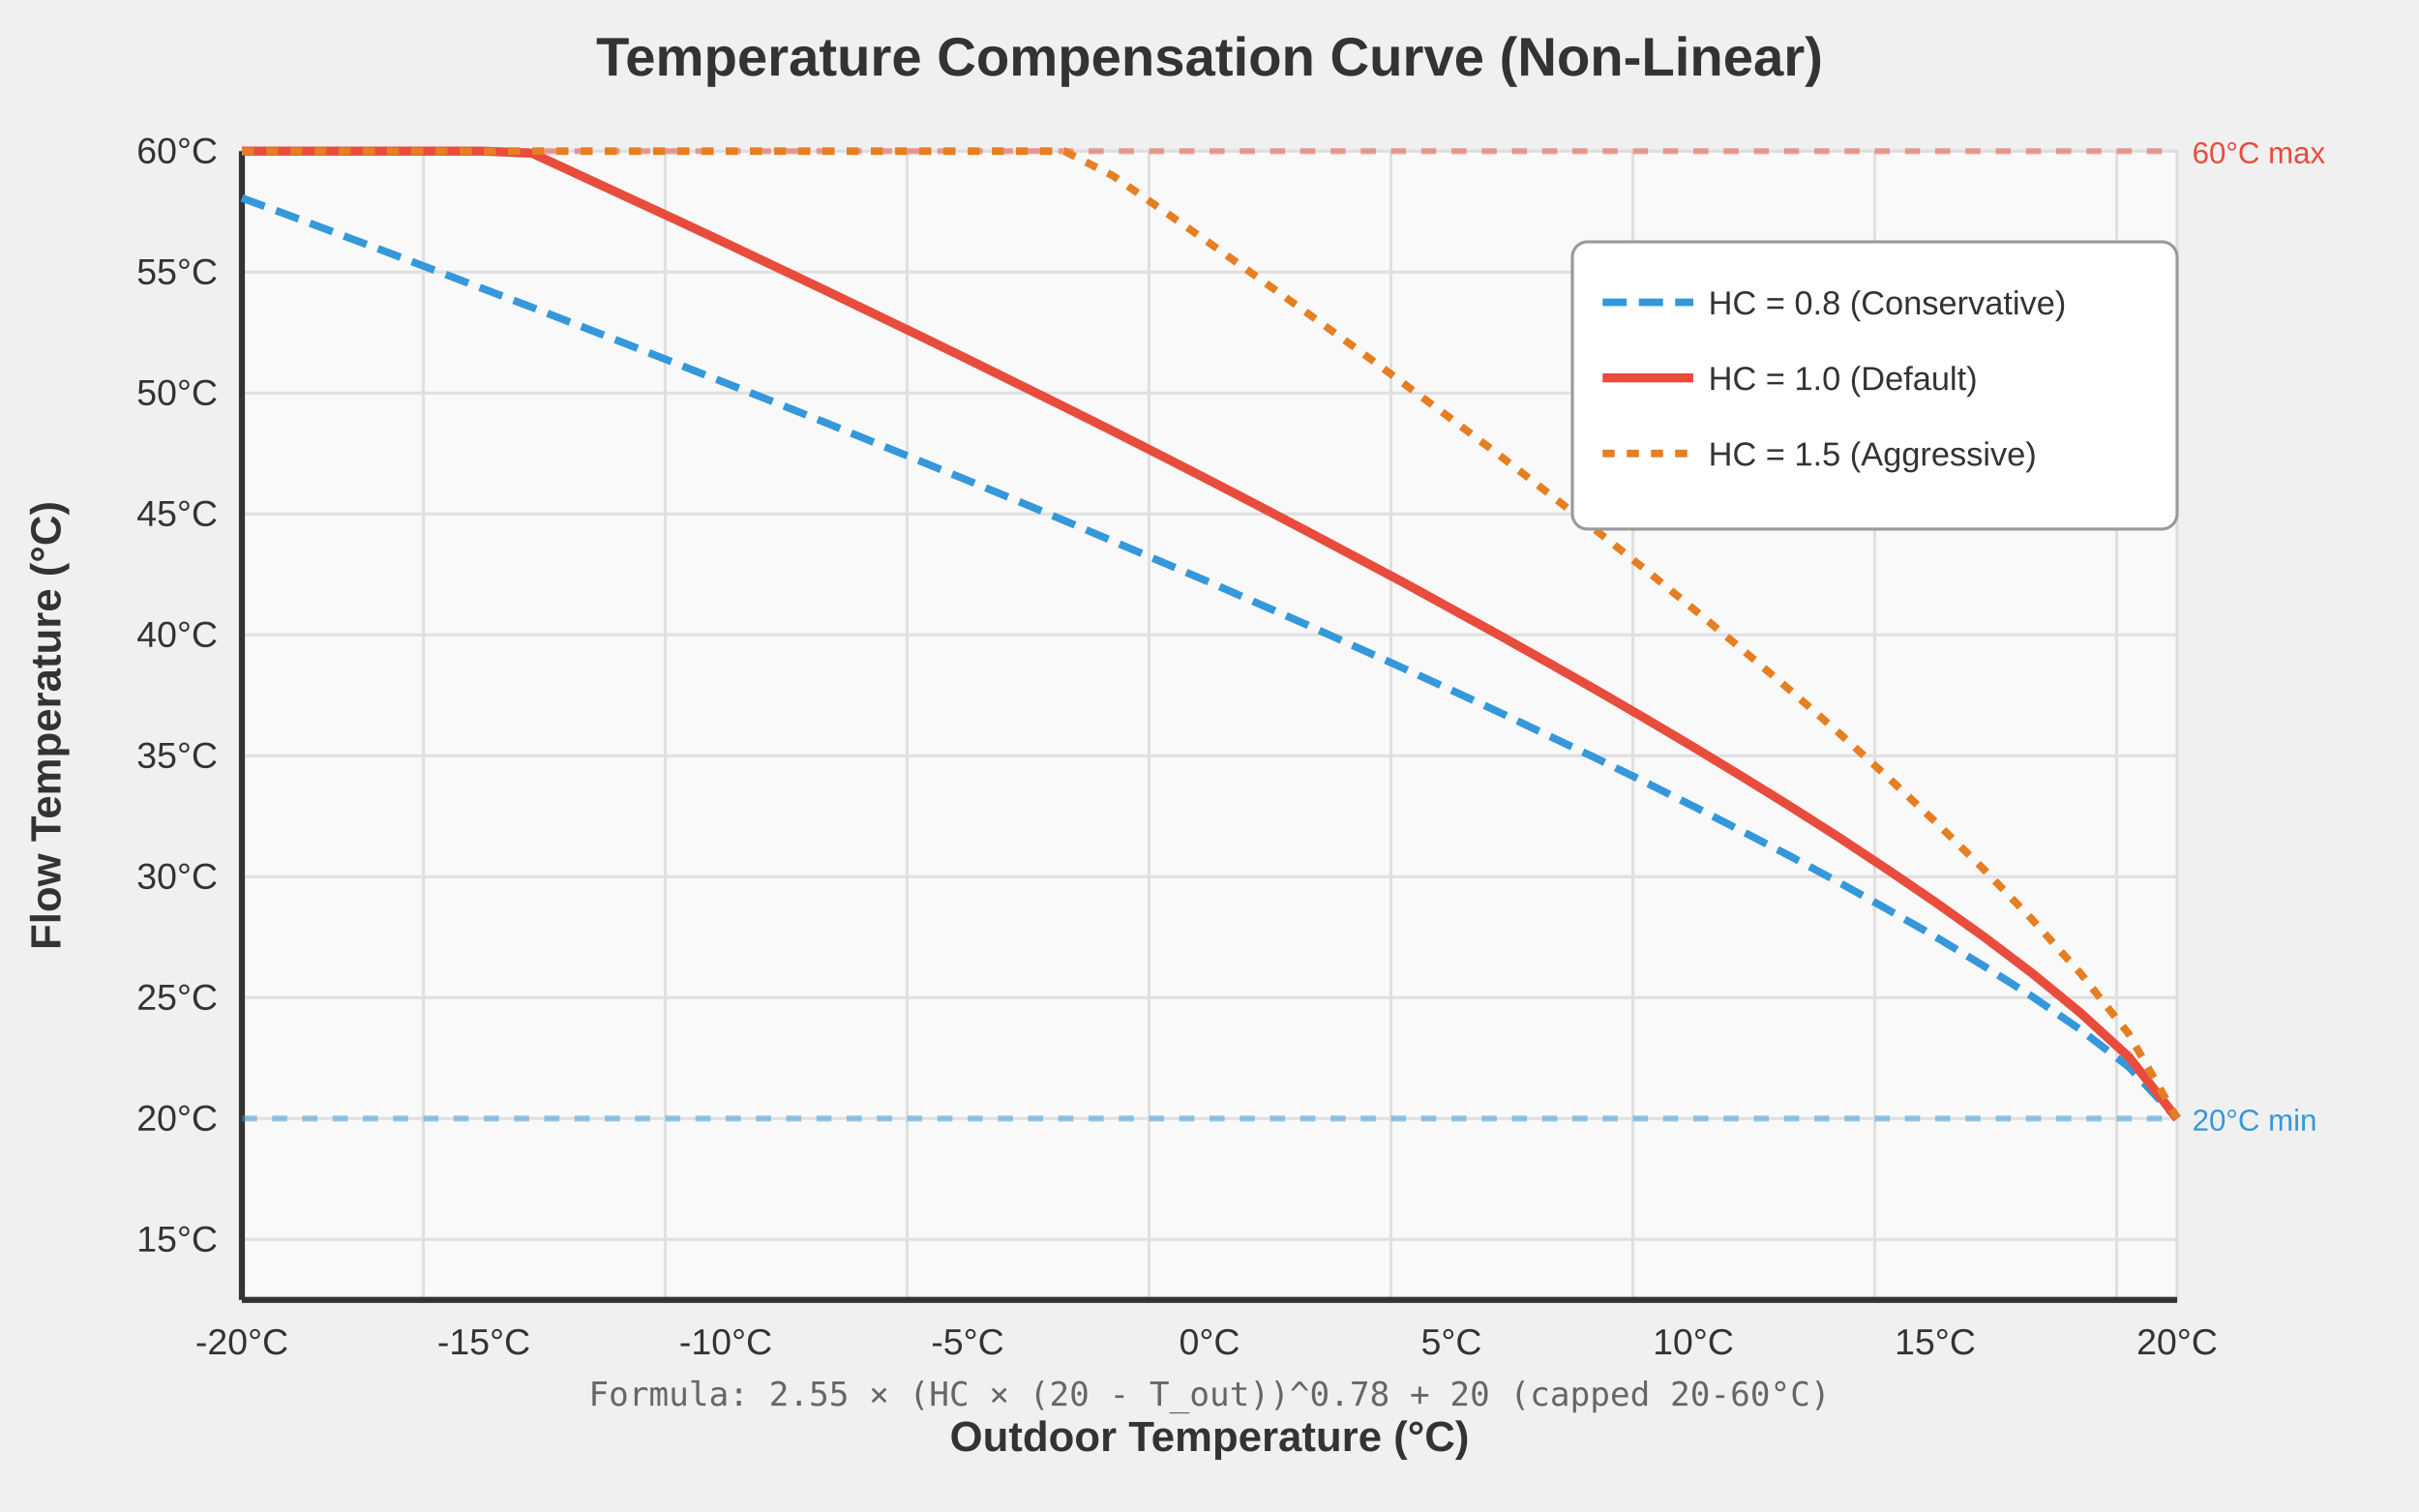
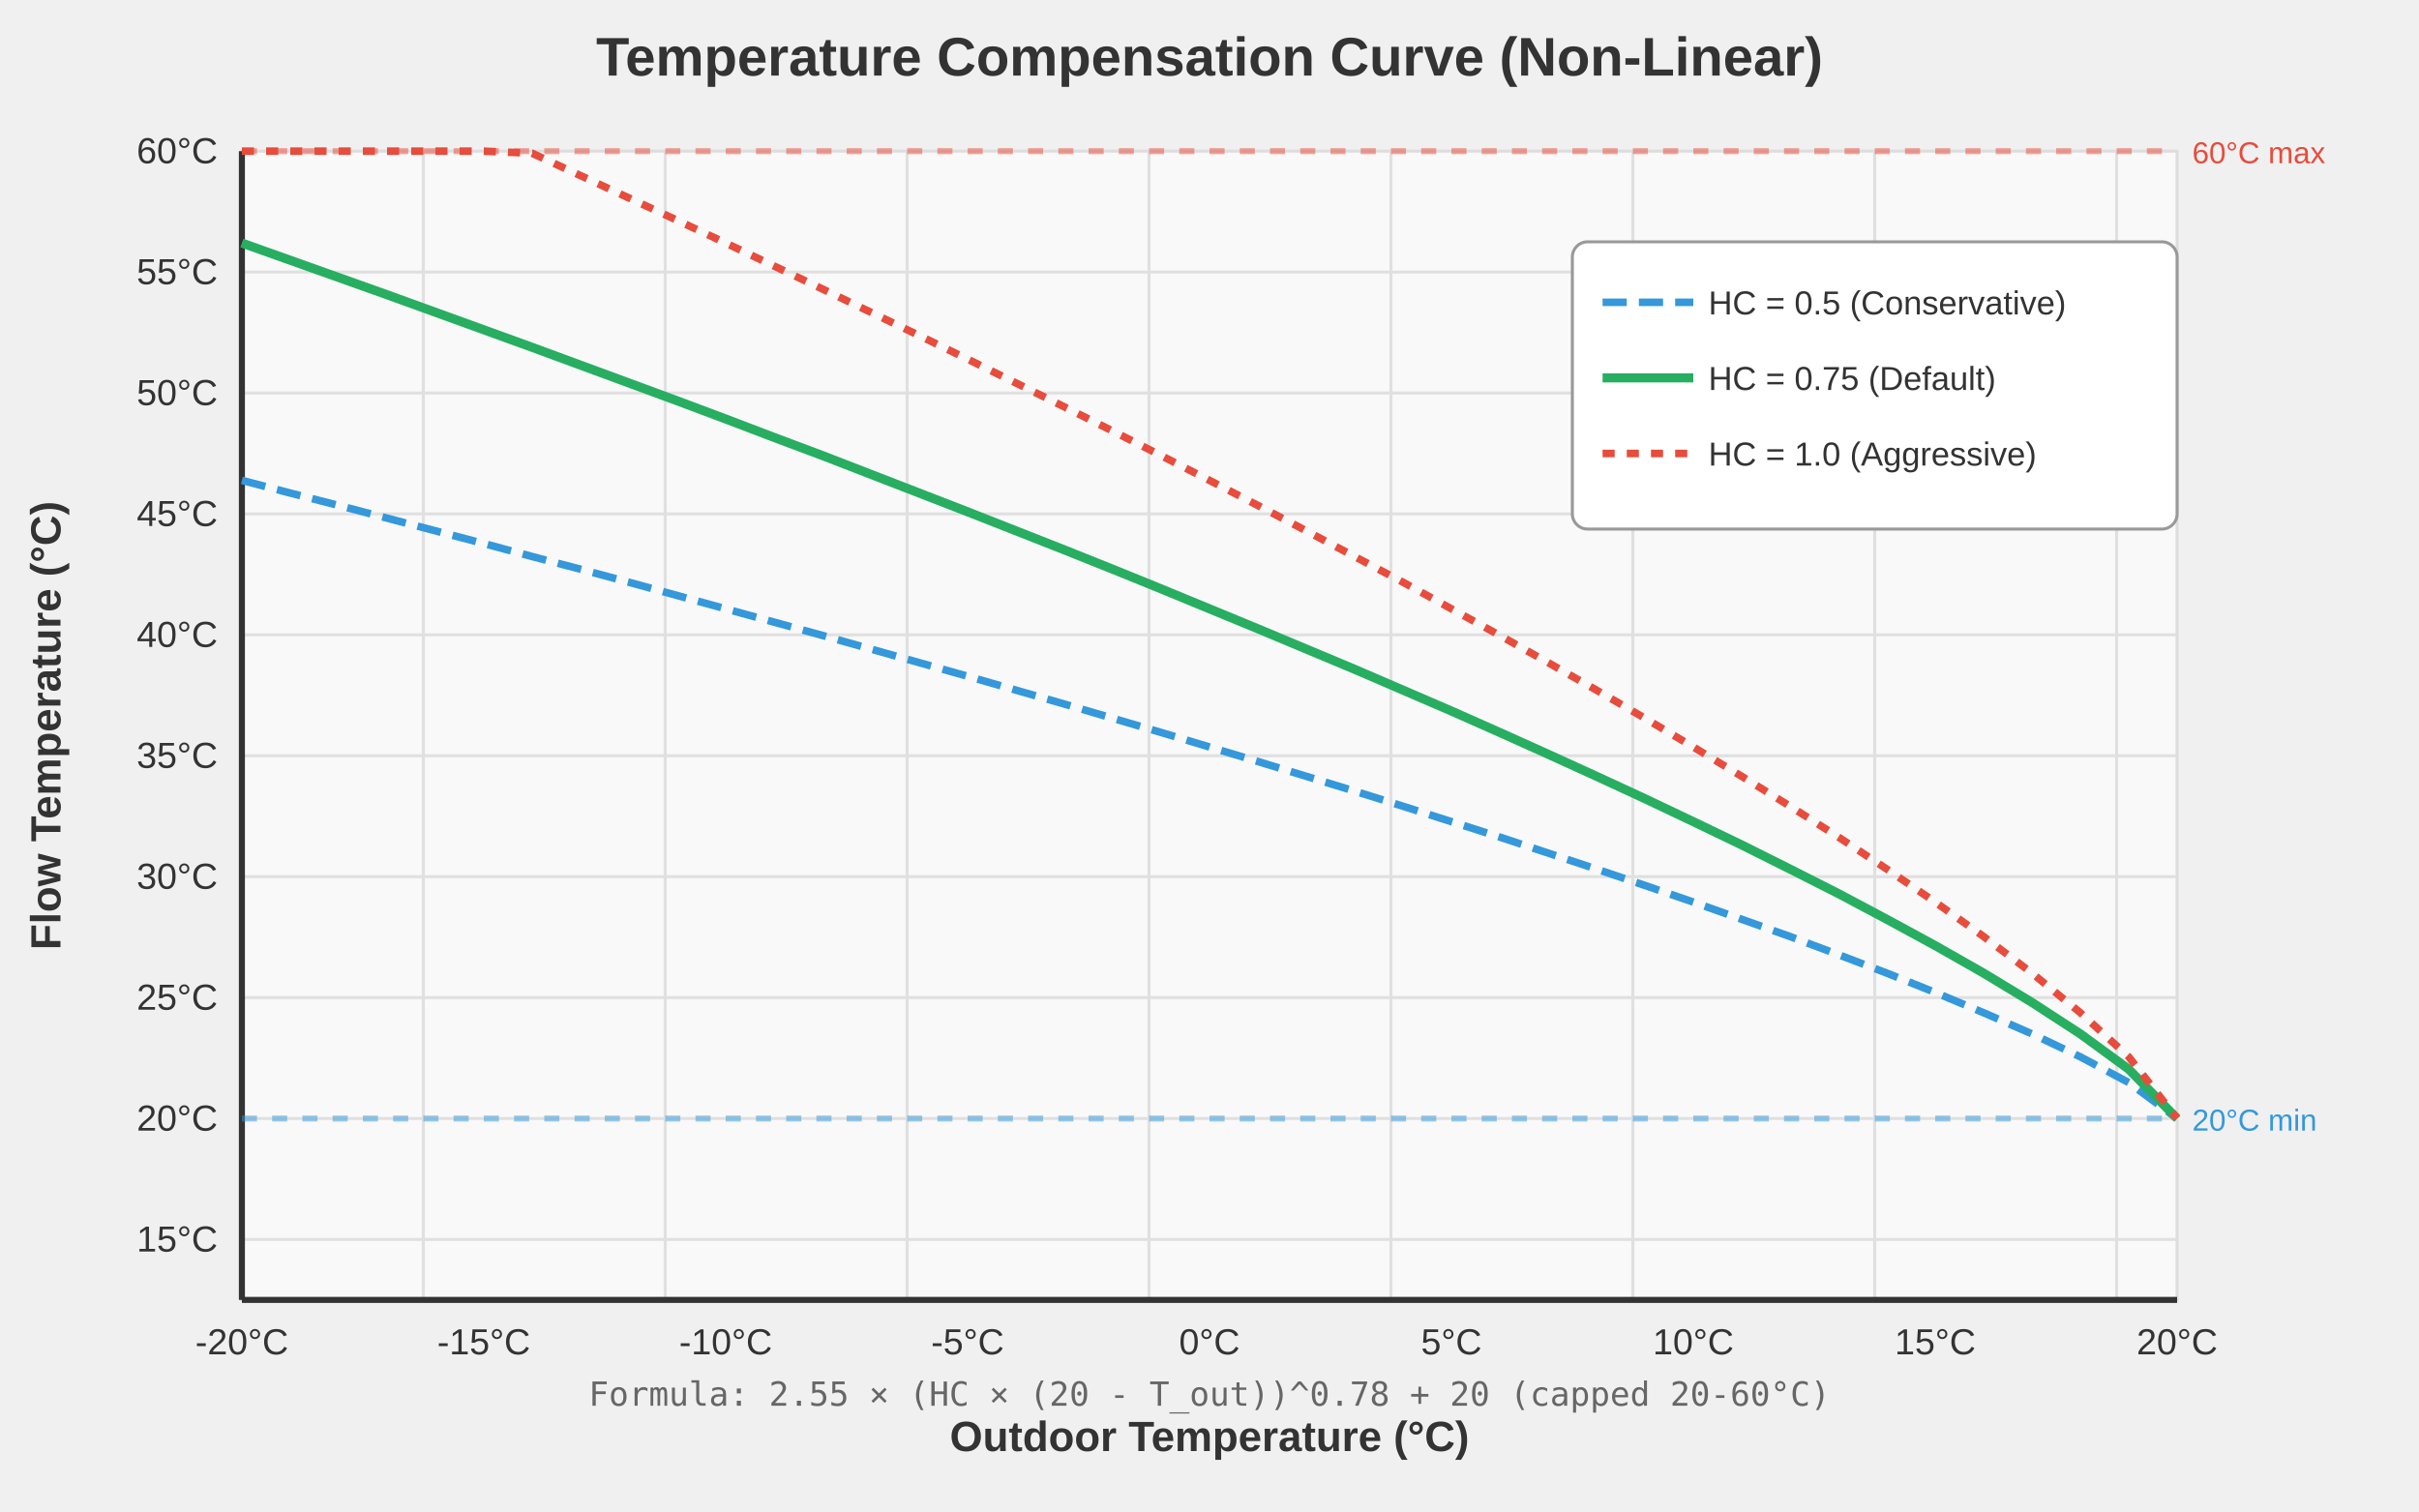
<svg xmlns="http://www.w3.org/2000/svg" viewBox="0 0 800 500">
  <text x="400" y="25" font-family="Arial, sans-serif" font-size="18" font-weight="bold" text-anchor="middle" fill="#333">
    Temperature Compensation Curve (Non-Linear)
  </text>
  <rect x="80" y="50" width="640" height="380" fill="#f9f9f9" stroke="#ddd" stroke-width="1" />
  <g stroke="#e0e0e0" stroke-width="1">
    <line x1="80" y1="90" x2="720" y2="90" />
    <line x1="80" y1="130" x2="720" y2="130" />
    <line x1="80" y1="170" x2="720" y2="170" />
    <line x1="80" y1="210" x2="720" y2="210" />
    <line x1="80" y1="250" x2="720" y2="250" />
    <line x1="80" y1="290" x2="720" y2="290" />
    <line x1="80" y1="330" x2="720" y2="330" />
    <line x1="80" y1="370" x2="720" y2="370" />
    <line x1="80" y1="410" x2="720" y2="410" />
    <line x1="140" y1="50" x2="140" y2="430" />
    <line x1="220" y1="50" x2="220" y2="430" />
    <line x1="300" y1="50" x2="300" y2="430" />
    <line x1="380" y1="50" x2="380" y2="430" />
    <line x1="460" y1="50" x2="460" y2="430" />
    <line x1="540" y1="50" x2="540" y2="430" />
    <line x1="620" y1="50" x2="620" y2="430" />
    <line x1="700" y1="50" x2="700" y2="430" />
  </g>
  <line x1="80" y1="50" x2="80" y2="430" stroke="#333" stroke-width="2" />
  <line x1="80" y1="430" x2="720" y2="430" stroke="#333" stroke-width="2" />
  <g font-family="Arial, sans-serif" font-size="12" fill="#333" text-anchor="end">
    <text x="72" y="54">60°C</text>
    <text x="72" y="94">55°C</text>
    <text x="72" y="134">50°C</text>
    <text x="72" y="174">45°C</text>
    <text x="72" y="214">40°C</text>
    <text x="72" y="254">35°C</text>
    <text x="72" y="294">30°C</text>
    <text x="72" y="334">25°C</text>
    <text x="72" y="374">20°C</text>
    <text x="72" y="414">15°C</text>
  </g>
  <g font-family="Arial, sans-serif" font-size="12" fill="#333" text-anchor="middle">
    <text x="80" y="448">-20°C</text>
    <text x="160" y="448">-15°C</text>
    <text x="240" y="448">-10°C</text>
    <text x="320" y="448">-5°C</text>
    <text x="400" y="448">0°C</text>
    <text x="480" y="448">5°C</text>
    <text x="560" y="448">10°C</text>
    <text x="640" y="448">15°C</text>
    <text x="720" y="448">20°C</text>
  </g>
  <text x="20" y="240" font-family="Arial, sans-serif" font-size="14" font-weight="bold" fill="#333" text-anchor="middle" transform="rotate(-90 20 240)">
    Flow Temperature (°C)
  </text>
  <text x="400" y="480" font-family="Arial, sans-serif" font-size="14" font-weight="bold" fill="#333" text-anchor="middle">
    Outdoor Temperature (°C)
  </text>
  <line x1="80" y1="50" x2="720" y2="50" stroke="#e74c3c" stroke-width="2" stroke-dasharray="5,5" opacity="0.5" />
  <text x="725" y="54" font-family="Arial, sans-serif" font-size="10" fill="#e74c3c">60°C max</text>
  <line x1="80" y1="370" x2="720" y2="370" stroke="#3498db" stroke-width="2" stroke-dasharray="5,5" opacity="0.5" />
  <text x="725" y="374" font-family="Arial, sans-serif" font-size="10" fill="#3498db">20°C min</text>
-   <polyline points="80.0,65.5 96.0,71.4 112.0,77.4 128.0,83.4 144.0,89.5 160.0,95.6 176.0,101.7 192.0,107.9 208.0,114.1 224.0,120.4 240.0,126.7 256.0,133.0 272.0,139.4 288.0,145.9 304.0,152.4 320.0,158.9 336.0,165.5 352.0,172.2 368.0,179.0 384.0,185.8 400.0,192.6 416.0,199.6 432.0,206.6 448.0,213.8 464.0,221.0 480.0,228.3 496.0,235.7 512.0,243.3 528.0,250.9 544.0,258.7 560.0,266.7 576.0,274.9 592.0,283.2 608.0,291.8 624.0,300.7 640.0,309.8 656.0,319.5 672.0,329.6 688.0,340.6 704.0,352.9 720.0,370.0" fill="none" stroke="#3498db" stroke-width="2.5" stroke-dasharray="8,4" />
-   <polyline points="80.0,50.0 96.0,50.0 112.0,50.0 128.0,50.0 144.0,50.0 160.0,50.0 176.0,50.7 192.0,58.1 208.0,65.5 224.0,72.9 240.0,80.4 256.0,88.0 272.0,95.6 288.0,103.3 304.0,111.0 320.0,118.8 336.0,126.7 352.0,134.6 368.0,142.6 384.0,150.7 400.0,158.9 416.0,167.2 432.0,175.6 448.0,184.1 464.0,192.6 480.0,201.4 496.0,210.2 512.0,219.2 528.0,228.3 544.0,237.6 560.0,247.1 576.0,256.8 592.0,266.7 608.0,276.9 624.0,287.5 640.0,298.4 656.0,309.8 672.0,321.9 688.0,335.0 704.0,349.6 720.0,370.0" fill="none" stroke="#e74c3c" stroke-width="3" />
-   <polyline points="80.0,50.0 96.0,50.0 112.0,50.0 128.0,50.0 144.0,50.0 160.0,50.0 176.0,50.0 192.0,50.0 208.0,50.0 224.0,50.0 240.0,50.0 256.0,50.0 272.0,50.0 288.0,50.0 304.0,50.0 320.0,50.0 336.0,50.0 352.0,50.0 368.0,58.1 384.0,69.2 400.0,80.4 416.0,91.8 432.0,103.3 448.0,114.9 464.0,126.7 480.0,138.6 496.0,150.7 512.0,163.1 528.0,175.6 544.0,188.3 560.0,201.4 576.0,214.7 592.0,228.3 608.0,242.3 624.0,256.8 640.0,271.8 656.0,287.5 672.0,304.1 688.0,321.9 704.0,342.0 720.0,370.0" fill="none" stroke="#e67e22" stroke-width="2.5" stroke-dasharray="4,4" />
+   <polyline points="80.0,158.9 96.0,163.1 112.0,167.2 128.0,171.4 144.0,175.6 160.0,179.8 176.0,184.1 192.0,188.3 208.0,192.6 224.0,197.0 240.0,201.4 256.0,205.8 272.0,210.2 288.0,214.7 304.0,219.2 320.0,223.7 336.0,228.3 352.0,232.9 368.0,237.6 384.0,242.3 400.0,247.1 416.0,251.9 432.0,256.8 448.0,261.7 464.0,266.7 480.0,271.8 496.0,276.9 512.0,282.2 528.0,287.5 544.0,292.9 560.0,298.4 576.0,304.1 592.0,309.8 608.0,315.8 624.0,321.9 640.0,328.3 656.0,335.0 672.0,342.0 688.0,349.6 704.0,358.1 720.0,370.0" fill="none" stroke="#3498db" stroke-width="2.5" stroke-dasharray="8,4" />
+   <polyline points="80.0,80.4 96.0,86.1 112.0,91.8 128.0,97.5 144.0,103.3 160.0,109.1 176.0,114.9 192.0,120.8 208.0,126.7 224.0,132.6 240.0,138.6 256.0,144.7 272.0,150.7 288.0,156.9 304.0,163.1 320.0,169.3 336.0,175.6 352.0,181.9 368.0,188.3 384.0,194.8 400.0,201.4 416.0,208.0 432.0,214.7 448.0,221.4 464.0,228.3 480.0,235.2 496.0,242.3 512.0,249.5 528.0,256.8 544.0,264.2 560.0,271.8 576.0,279.5 592.0,287.5 608.0,295.6 624.0,304.1 640.0,312.8 656.0,321.9 672.0,331.6 688.0,342.0 704.0,353.7 720.0,370.0" fill="none" stroke="#27ae60" stroke-width="3" />
+   <polyline points="80.0,50.0 96.0,50.0 112.0,50.0 128.0,50.0 144.0,50.0 160.0,50.0 176.0,50.7 192.0,58.1 208.0,65.5 224.0,72.9 240.0,80.4 256.0,88.0 272.0,95.6 288.0,103.3 304.0,111.0 320.0,118.8 336.0,126.7 352.0,134.6 368.0,142.6 384.0,150.7 400.0,158.9 416.0,167.2 432.0,175.6 448.0,184.1 464.0,192.6 480.0,201.4 496.0,210.2 512.0,219.2 528.0,228.3 544.0,237.6 560.0,247.1 576.0,256.8 592.0,266.7 608.0,276.9 624.0,287.5 640.0,298.4 656.0,309.8 672.0,321.9 688.0,335.0 704.0,349.6 720.0,370.0" fill="none" stroke="#e74c3c" stroke-width="2.5" stroke-dasharray="4,4" />
  <g transform="translate(520, 80)">
    <rect x="0" y="0" width="200" height="95" fill="white" stroke="#999" stroke-width="1" rx="5" />
    <line x1="10" y1="20" x2="40" y2="20" stroke="#3498db" stroke-width="2.5" stroke-dasharray="8,4" />
-     <text x="45" y="24" font-family="Arial, sans-serif" font-size="11" fill="#333">HC = 0.8 (Conservative)</text>
-     <line x1="10" y1="45" x2="40" y2="45" stroke="#e74c3c" stroke-width="3" />
-     <text x="45" y="49" font-family="Arial, sans-serif" font-size="11" fill="#333">HC = 1.0 (Default)</text>
-     <line x1="10" y1="70" x2="40" y2="70" stroke="#e67e22" stroke-width="2.5" stroke-dasharray="4,4" />
-     <text x="45" y="74" font-family="Arial, sans-serif" font-size="11" fill="#333">HC = 1.5 (Aggressive)</text>
+     <text x="45" y="24" font-family="Arial, sans-serif" font-size="11" fill="#333">HC = 0.5 (Conservative)</text>
+     <line x1="10" y1="45" x2="40" y2="45" stroke="#27ae60" stroke-width="3" />
+     <text x="45" y="49" font-family="Arial, sans-serif" font-size="11" fill="#333">HC = 0.75 (Default)</text>
+     <line x1="10" y1="70" x2="40" y2="70" stroke="#e74c3c" stroke-width="2.5" stroke-dasharray="4,4" />
+     <text x="45" y="74" font-family="Arial, sans-serif" font-size="11" fill="#333">HC = 1.0 (Aggressive)</text>
  </g>
  <text x="400" y="465" font-family="monospace" font-size="11" fill="#666" text-anchor="middle">
    Formula: 2.55 × (HC × (20 - T_out))^0.78 + 20  (capped 20-60°C)
  </text>
</svg>
